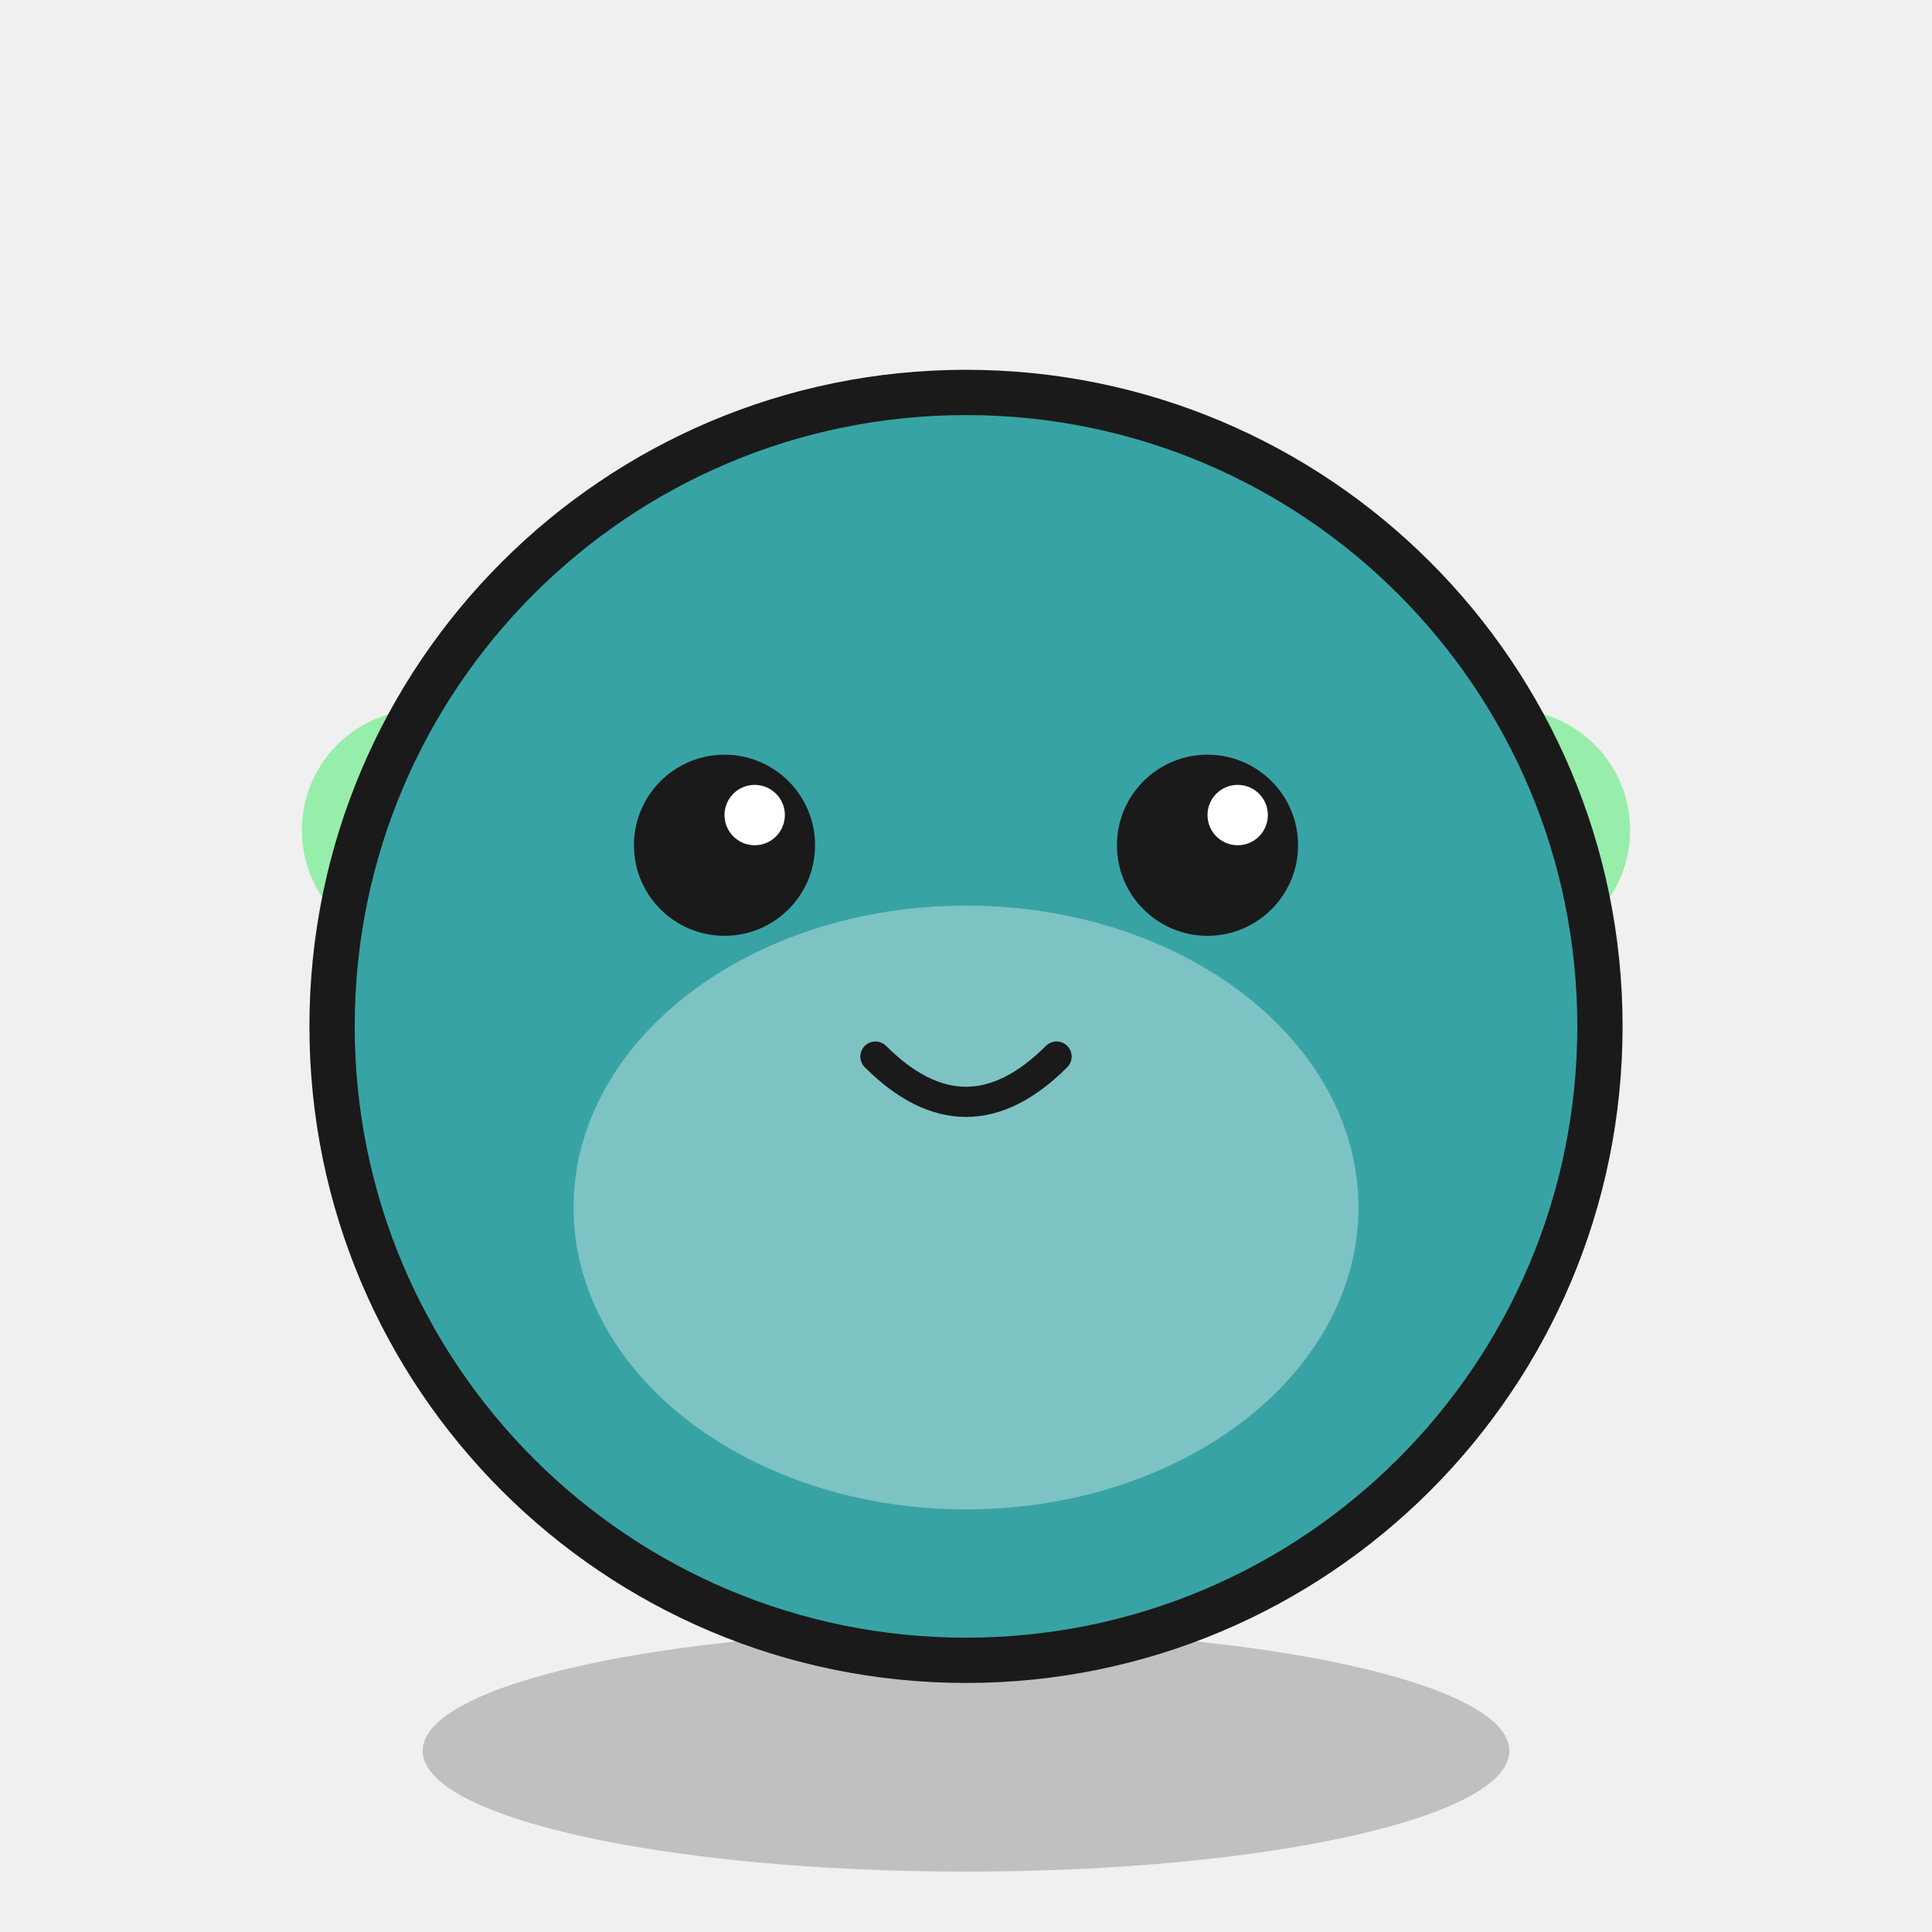
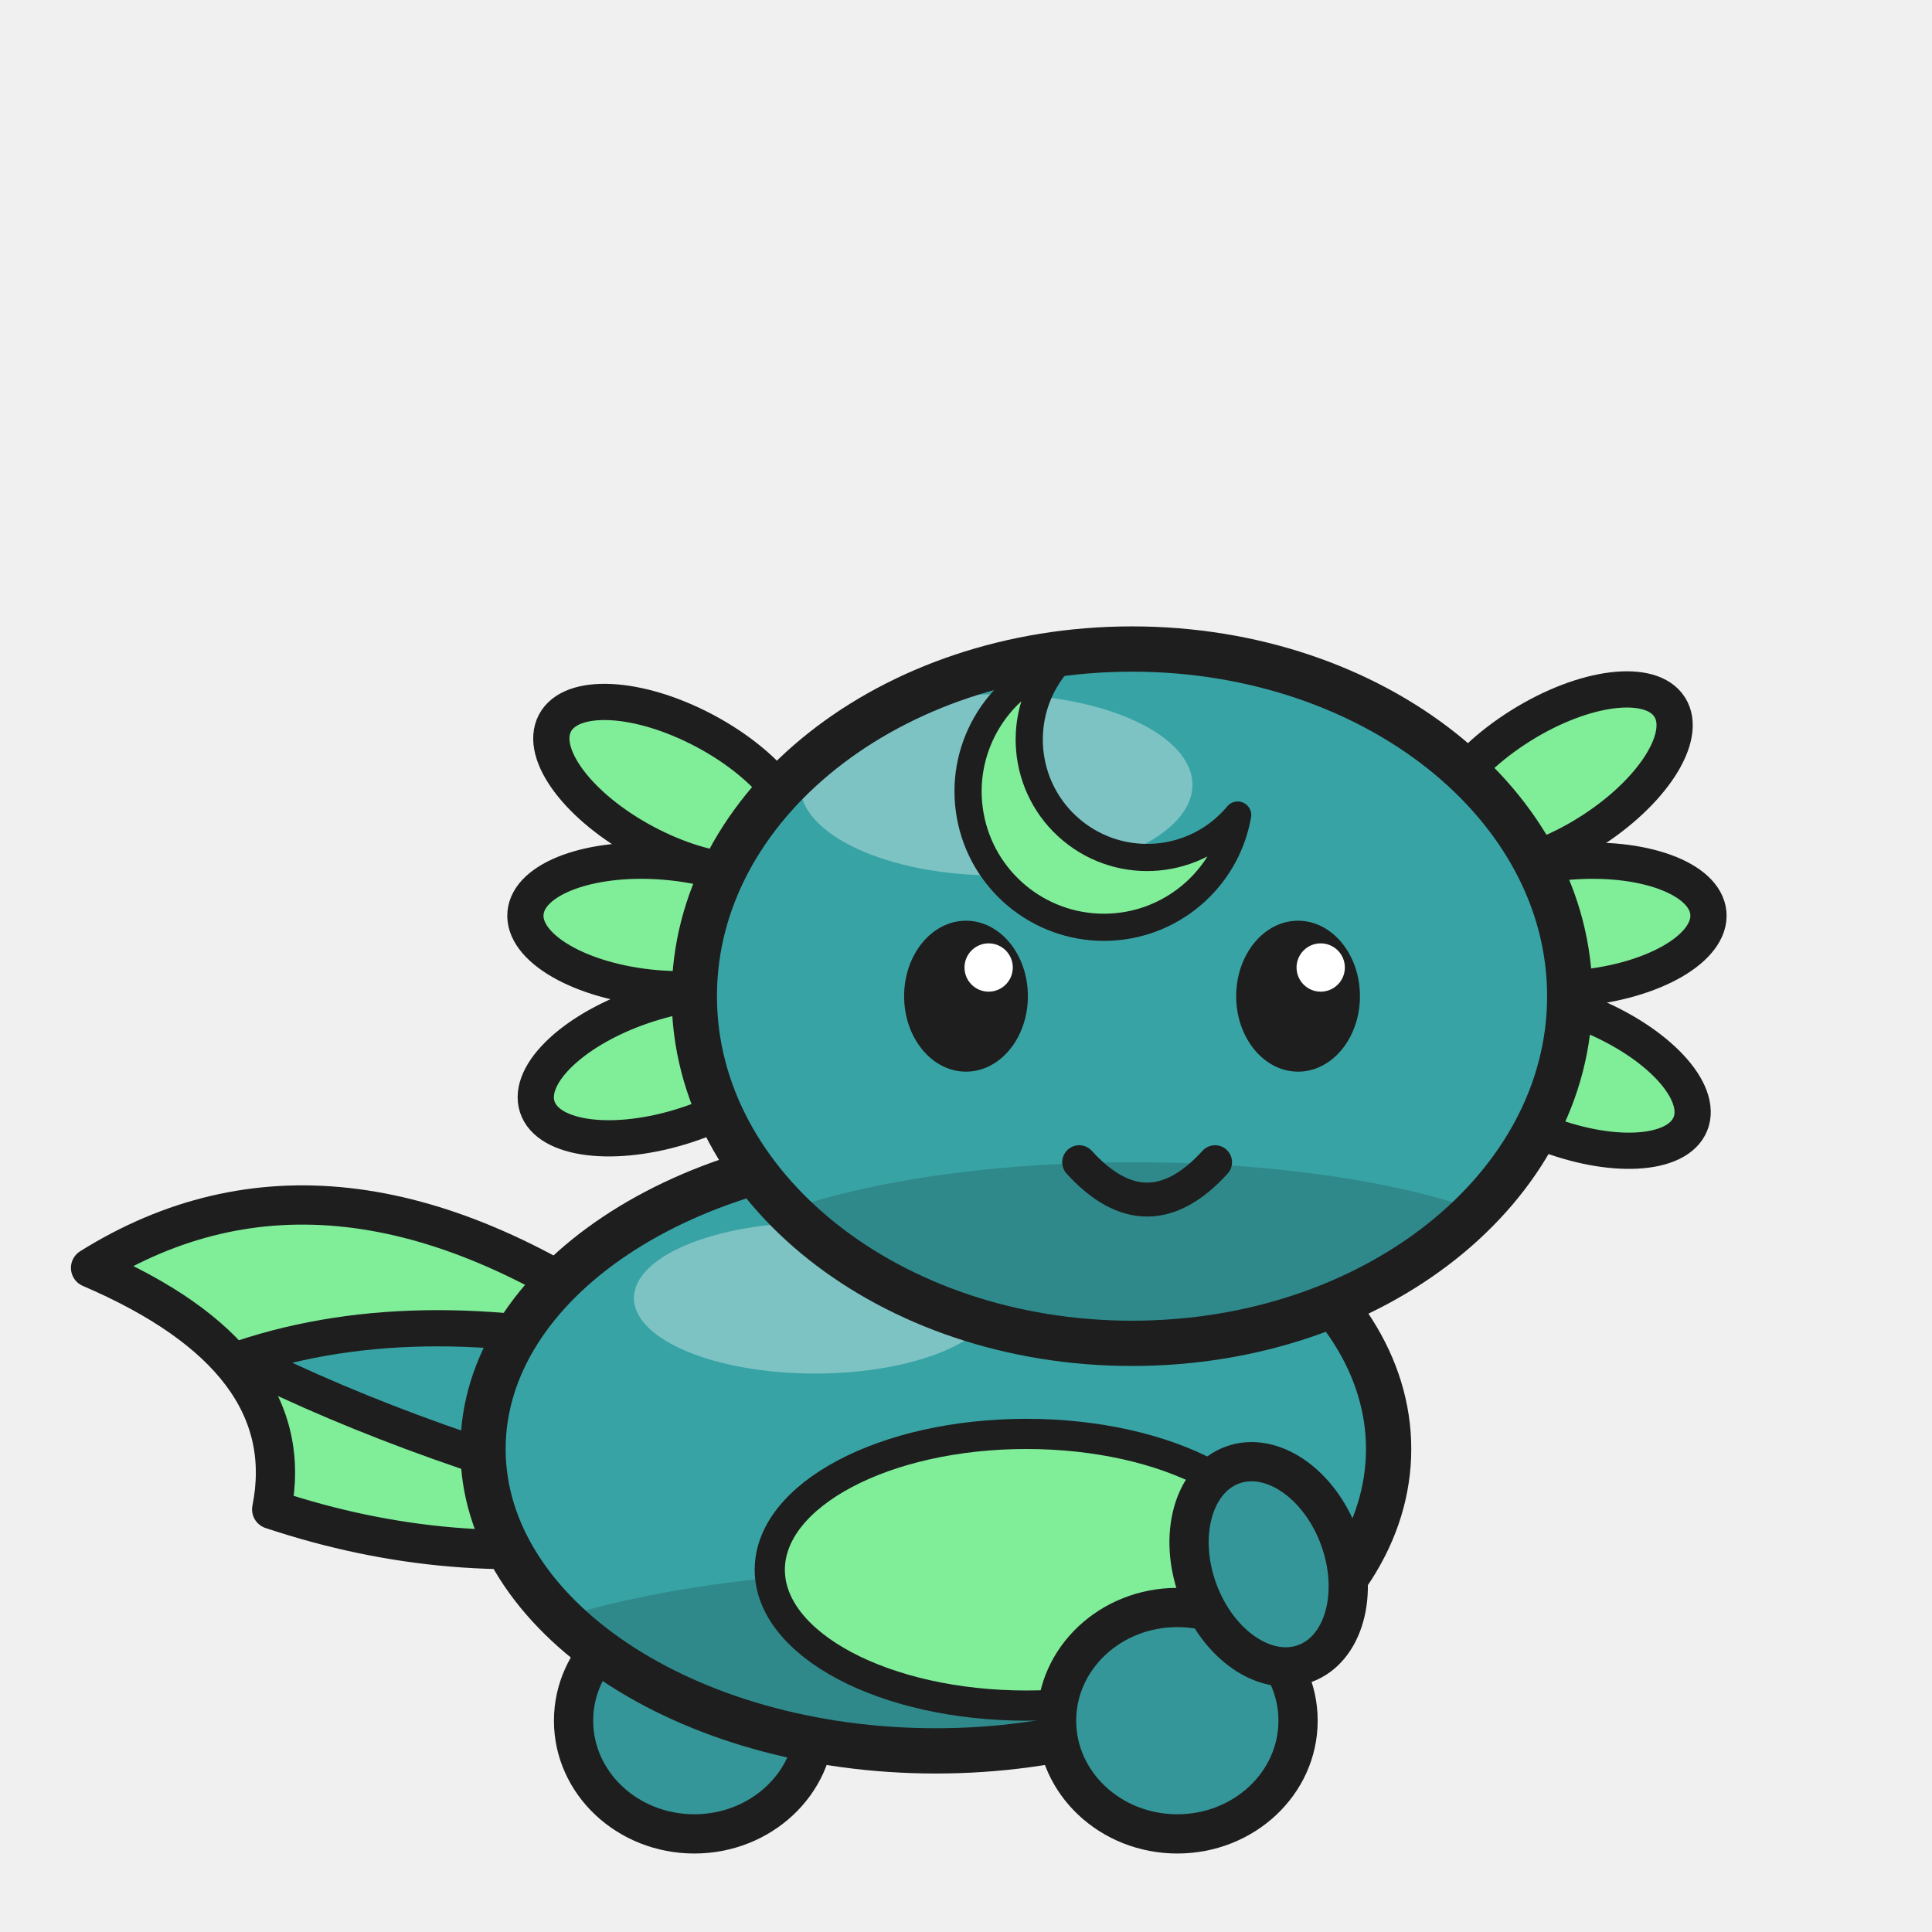
<svg xmlns="http://www.w3.org/2000/svg" viewBox="0 0 128 128" width="128" height="128">
-   <g transform="translate(0, 0)">
-     <ellipse cx="64" cy="116" rx="36" ry="8" fill="#000000" opacity="0.2" />
-     <circle cx="28" cy="55" r="8" fill="#80ED99" opacity="0.8" />
-     <circle cx="100" cy="55" r="8" fill="#80ED99" opacity="0.8" />
-     <circle cx="64" cy="68" r="42" fill="#38A3A5" stroke="#1A1A1A" stroke-width="3" />
-     <ellipse cx="64" cy="80" rx="26" ry="20" fill="#FFFFFF" opacity="0.35" />
-     <circle cx="48" cy="56" r="6" fill="#1A1A1A" />
-     <circle cx="50" cy="54" r="2" fill="#FFFFFF" />
-     <circle cx="80" cy="56" r="6" fill="#1A1A1A" />
-     <circle cx="82" cy="54" r="2" fill="#FFFFFF" />
-     <path d="M 58 70 Q 64 76 70 70" stroke="#1A1A1A" stroke-width="2" fill="none" stroke-linecap="round" />
+   <g transform="translate(64 120) rotate(0) scale(1 1) translate(-64 -120)">
+     <g transform="rotate(0.00 40 96)">
+       <path d="M42 88Q22 74 6 84Q20 90 18 100Q30 104 42 102Z" fill="#80ED99" />
+       <path d="M42 88Q22 74 6 84Q20 90 18 100Q30 104 42 102Z" fill="none" stroke="#1e1e1e" stroke-width="2.6" stroke-linejoin="round" />
+       <path d="M44 90Q28 86 16 90Q28 96 44 100Z" fill="#38A3A5" />
+       <path d="M44 90Q28 86 16 90Q28 96 44 100Z" fill="none" stroke="#1e1e1e" stroke-width="2.4" stroke-linejoin="round" />
+     </g>
+     <ellipse cx="46" cy="114" rx="8" ry="7.5" fill="#349698" />
+     <ellipse cx="46" cy="114" rx="8" ry="7.5" fill="none" stroke="#1e1e1e" stroke-width="2.6" stroke-linejoin="round" />
+     <g transform="rotate(70.00 50 98)">
+       <ellipse cx="56" cy="98" rx="7" ry="5" fill="#349698" />
+       <ellipse cx="56" cy="98" rx="7" ry="5" fill="none" stroke="#1e1e1e" stroke-width="2.6" stroke-linejoin="round" />
+     </g>
+     <ellipse cx="62" cy="96" rx="30" ry="20" fill="#38A3A5" />
+     <clipPath id="f0c0">
+       <ellipse cx="62" cy="96" rx="30" ry="20" />
+     </clipPath>
+     <ellipse cx="62" cy="114" rx="34" ry="10" fill="#000000" fill-opacity="0.16" clip-path="url(#f0c0)" />
+     <ellipse cx="54" cy="86" rx="12" ry="5" fill="#ffffff" fill-opacity="0.35" clip-path="url(#f0c0)" />
+     <ellipse cx="62" cy="96" rx="30" ry="20" fill="none" stroke="#1e1e1e" stroke-width="3" stroke-linejoin="round" />
+     <ellipse cx="68" cy="104" rx="17" ry="9" fill="#80ED99" />
+     <ellipse cx="68" cy="104" rx="17" ry="9" fill="none" stroke="#1e1e1e" stroke-width="2" stroke-linejoin="round" />
+     <g transform="rotate(-152.00 52 56)">
+       <ellipse cx="60.25" cy="56" rx="9" ry="4.2" fill="#80ED99" />
+       <ellipse cx="60.25" cy="56" rx="9" ry="4.2" fill="none" stroke="#1e1e1e" stroke-width="2.4" stroke-linejoin="round" />
+     </g>
+     <g transform="rotate(-175.00 52 62)">
+       <ellipse cx="60.25" cy="62" rx="9" ry="4.2" fill="#80ED99" />
+       <ellipse cx="60.25" cy="62" rx="9" ry="4.2" fill="none" stroke="#1e1e1e" stroke-width="2.4" stroke-linejoin="round" />
+     </g>
+     <g transform="rotate(162.00 52 68)">
+       <ellipse cx="60.25" cy="68" rx="9" ry="4.2" fill="#80ED99" />
+       <ellipse cx="60.25" cy="68" rx="9" ry="4.2" fill="none" stroke="#1e1e1e" stroke-width="2.4" stroke-linejoin="round" />
+     </g>
+     <g transform="rotate(-32.00 96 56)">
+       <ellipse cx="104.25" cy="56" rx="9" ry="4.2" fill="#80ED99" />
+       <ellipse cx="104.25" cy="56" rx="9" ry="4.2" fill="none" stroke="#1e1e1e" stroke-width="2.4" stroke-linejoin="round" />
+     </g>
+     <g transform="rotate(-5.00 96 62)">
+       <ellipse cx="104.25" cy="62" rx="9" ry="4.2" fill="#80ED99" />
+       <ellipse cx="104.25" cy="62" rx="9" ry="4.2" fill="none" stroke="#1e1e1e" stroke-width="2.4" stroke-linejoin="round" />
+     </g>
+     <g transform="rotate(22.00 96 68)">
+       <ellipse cx="104.25" cy="68" rx="9" ry="4.2" fill="#80ED99" />
+       <ellipse cx="104.25" cy="68" rx="9" ry="4.2" fill="none" stroke="#1e1e1e" stroke-width="2.4" stroke-linejoin="round" />
+     </g>
+     <ellipse cx="75" cy="66" rx="29" ry="23" fill="#38A3A5" />
+     <clipPath id="f0c1">
+       <ellipse cx="75" cy="66" rx="29" ry="23" />
+     </clipPath>
+     <ellipse cx="75" cy="86" rx="30" ry="9" fill="#000000" fill-opacity="0.16" clip-path="url(#f0c1)" />
+     <ellipse cx="66" cy="52" rx="13" ry="6" fill="#ffffff" fill-opacity="0.35" clip-path="url(#f0c1)" />
+     <ellipse cx="75" cy="66" rx="29" ry="23" fill="none" stroke="#1e1e1e" stroke-width="3" stroke-linejoin="round" />
+     <path d="M70 44A9 9 0 1 0 82 54A7 7 0 1 1 70 44Z" fill="#80ED99" />
+     <path d="M70 44A9 9 0 1 0 82 54A7 7 0 1 1 70 44Z" fill="none" stroke="#1e1e1e" stroke-width="1.8" stroke-linejoin="round" />
+     <ellipse cx="64" cy="66" rx="4.1" ry="5" fill="#1e1e1e" />
+     <circle cx="65.5" cy="64.1" r="1.6" fill="#ffffff" />
+     <ellipse cx="86" cy="66" rx="4.1" ry="5" fill="#1e1e1e" />
+     <circle cx="87.5" cy="64.1" r="1.6" fill="#ffffff" />
+     <path d="M71.5 77Q76 81.95 80.5 77" fill="none" stroke="#1e1e1e" stroke-width="2.25" stroke-linecap="round" stroke-linejoin="round" />
+     <ellipse cx="78" cy="114" rx="8" ry="7.5" fill="#349698" />
+     <ellipse cx="78" cy="114" rx="8" ry="7.5" fill="none" stroke="#1e1e1e" stroke-width="2.6" stroke-linejoin="round" />
+     <g transform="rotate(70.00 82 98)">
+       <ellipse cx="88" cy="98" rx="7" ry="5" fill="#349698" />
+       <ellipse cx="88" cy="98" rx="7" ry="5" fill="none" stroke="#1e1e1e" stroke-width="2.6" stroke-linejoin="round" />
+     </g>
  </g>
</svg>
